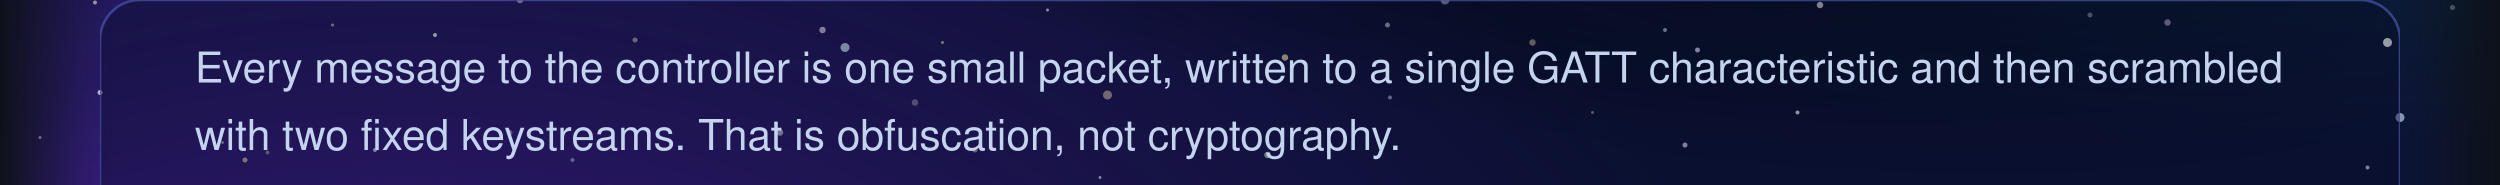
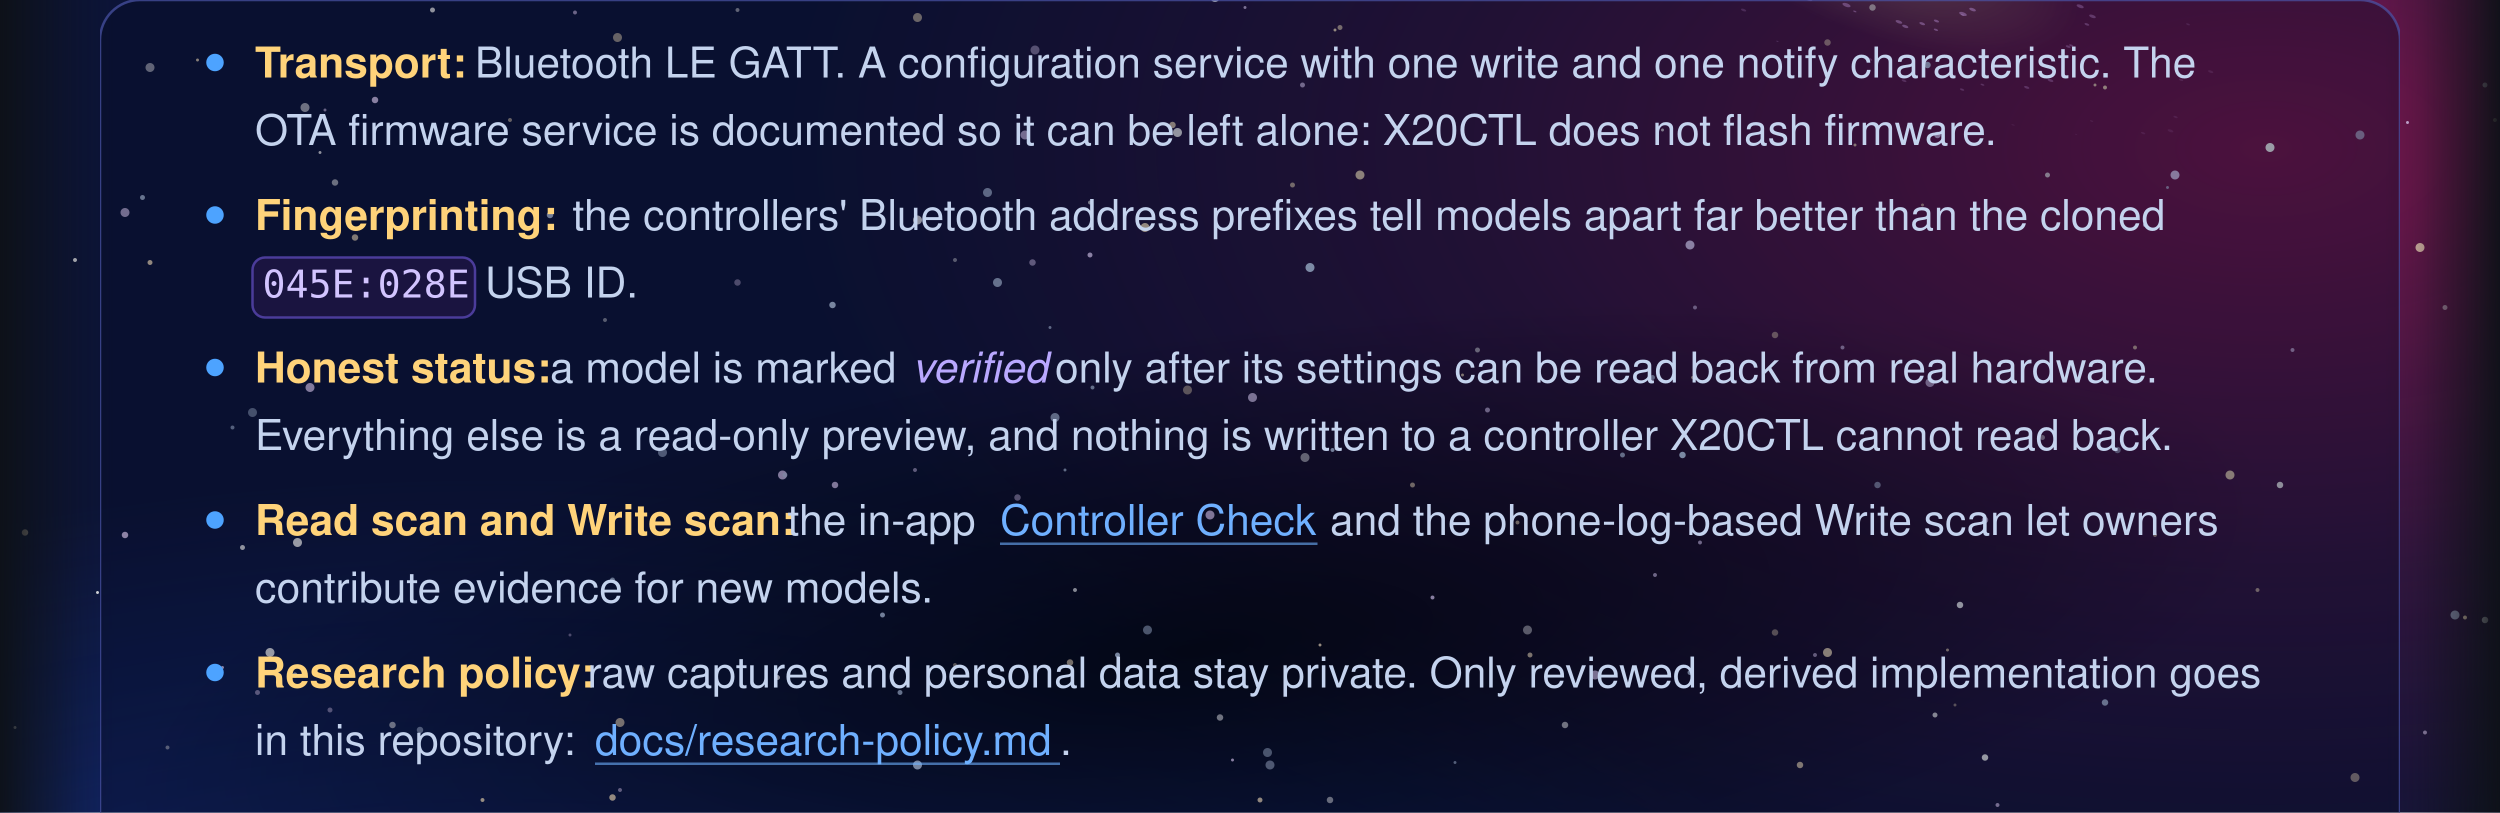
- <svg xmlns="http://www.w3.org/2000/svg" viewBox="0 0 1000 74" width="1000" height="74" role="img" aria-label="Every message to the controller is one small packet, written to a single GATT characteristic and then scrambled with two fixed keystreams. That is obfuscation, not cryptography.">
+ <svg xmlns="http://www.w3.org/2000/svg" viewBox="0 0 1000 325" width="1000" height="325" role="img" aria-label="Transport: Bluetooth LE GATT. A configuration service with one write and one notify characteristic. The OTA firmware service is documented so it can be left alone: X20CTL does not flash firmware.; Fingerprinting: the controllers' Bluetooth address prefixes tell models apart far better than the clone">
  <defs>
    <radialGradient id="nbK">
      <stop offset="0" stop-color="#000" stop-opacity=".8" />
      <stop offset="1" stop-color="#000" stop-opacity="0" />
    </radialGradient>
    <radialGradient id="nbC">
      <stop offset="0" stop-color="#fff7e0" stop-opacity=".95" />
      <stop offset=".35" stop-color="#ffd9a0" stop-opacity=".35" />
      <stop offset="1" stop-color="#ffd9a0" stop-opacity="0" />
    </radialGradient>
    <radialGradient id="nb0d9488">
      <stop offset="0" stop-color="#0d9488" stop-opacity="1" />
      <stop offset=".55" stop-color="#0d9488" stop-opacity=".35" />
      <stop offset="1" stop-color="#0d9488" stop-opacity="0" />
    </radialGradient>
    <radialGradient id="nb1d4ed8">
      <stop offset="0" stop-color="#1d4ed8" stop-opacity="1" />
      <stop offset=".55" stop-color="#1d4ed8" stop-opacity=".35" />
      <stop offset="1" stop-color="#1d4ed8" stop-opacity="0" />
    </radialGradient>
    <radialGradient id="nb2563eb">
      <stop offset="0" stop-color="#2563eb" stop-opacity="1" />
      <stop offset=".55" stop-color="#2563eb" stop-opacity=".35" />
      <stop offset="1" stop-color="#2563eb" stop-opacity="0" />
    </radialGradient>
    <radialGradient id="nb6d28d9">
      <stop offset="0" stop-color="#6d28d9" stop-opacity="1" />
      <stop offset=".55" stop-color="#6d28d9" stop-opacity=".35" />
      <stop offset="1" stop-color="#6d28d9" stop-opacity="0" />
    </radialGradient>
    <radialGradient id="nb7c3aed">
      <stop offset="0" stop-color="#7c3aed" stop-opacity="1" />
      <stop offset=".55" stop-color="#7c3aed" stop-opacity=".35" />
      <stop offset="1" stop-color="#7c3aed" stop-opacity="0" />
    </radialGradient>
    <radialGradient id="nbbe185d">
      <stop offset="0" stop-color="#be185d" stop-opacity="1" />
      <stop offset=".55" stop-color="#be185d" stop-opacity=".35" />
      <stop offset="1" stop-color="#be185d" stop-opacity="0" />
    </radialGradient>
    <radialGradient id="nbdb2777">
      <stop offset="0" stop-color="#db2777" stop-opacity="1" />
      <stop offset=".55" stop-color="#db2777" stop-opacity=".35" />
      <stop offset="1" stop-color="#db2777" stop-opacity="0" />
    </radialGradient>
    <linearGradient id="bg_hbar" x1="0" y1="0" x2="0" y2="1">
      <stop offset="0" stop-color="#22d3ee" />
      <stop offset="1" stop-color="#8b5cf6" />
    </linearGradient>
    <clipPath id="bg_clip">
-       <path d="M0 0 H1000 V74 H0 V0 Z" />
+       <path d="M0 0 H1000 V325 H0 V0 Z" />
    </clipPath>
  </defs>
  <style>.da{animation:da 38s ease-in-out infinite alternate}.db{animation:db 46s ease-in-out infinite alternate}.dc{animation:dc 52s ease-in-out infinite alternate}@keyframes da{to{transform:translate(60px,26px)}}@keyframes db{to{transform:translate(-70px,34px)}}@keyframes dc{to{transform:translate(44px,-46px)}}.gr{animation:gr 140s linear infinite}@keyframes gr{to{transform:rotate(360deg)}}.t0{animation:tw 3s ease-in-out infinite}.t1{animation:tw 4.5s ease-in-out infinite;animation-delay:-1.2s}.t2{animation:tw 6s ease-in-out infinite;animation-delay:-3s}@keyframes tw{50%{opacity:.15}}.shs{animation:shs 11s linear infinite}@keyframes shs{0%,80%{transform:translate(0,0);opacity:0}82%{opacity:1}94%{transform:translate(300px,140px);opacity:0}100%{opacity:0}}.t{font-family:-apple-system,"Segoe UI",Helvetica,Arial,sans-serif}.mo{font-family:ui-monospace,SFMono-Regular,Consolas,Menlo,monospace}@media (prefers-reduced-motion:reduce){*{animation:none!important}}</style>
-   <path d="M0 0 H1000 V74 H0 V0 Z" fill="#0c1438" />
+   <path d="M0 0 H1000 V325 H0 V0 Z" fill="#0c1438" />
  <g clip-path="url(#bg_clip)">
+     <g class="dc">
+       <ellipse cx="902" cy="60" rx="585" ry="310" fill="url(#nbbe185d)" opacity="0.62" />
+     </g>
    <g class="da">
-       <ellipse cx="909" cy="-253" rx="595" ry="310" fill="url(#nb0d9488)" opacity="0.589" />
+       <ellipse cx="200" cy="500" rx="600" ry="310" fill="url(#nb1d4ed8)" opacity="0.853" />
    </g>
-     <g class="db">
-       <ellipse cx="164" cy="187" rx="543" ry="310" fill="url(#nb6d28d9)" opacity="0.853" />
+     <ellipse cx="480" cy="260" rx="430" ry="125" fill="url(#nbK)" transform="rotate(-8 480 260)" />
+     <circle cx="731" cy="261" r="1.8" fill="#ffe9c4" opacity="0.86" class="t2" />
+     <circle cx="968" cy="99" r="1.8" fill="#ffe9c4" opacity="0.75" />
+     <circle cx="784" cy="242" r="1.3" fill="#ffffff" opacity="0.93" class="t2" />
+     <circle cx="157" cy="290" r="1.3" fill="#ffffff" opacity="0.67" />
+     <circle cx="862" cy="214" r="0.8" fill="#ffe9c4" opacity="0.59" />
+     <circle cx="524" cy="107" r="1.8" fill="#cfe3ff" opacity="0.99" class="t1" />
+     <circle cx="771" cy="26" r="1.3" fill="#cfe3ff" opacity="0.83" class="t0" />
+     <circle cx="353" cy="246" r="1.0" fill="#cfe3ff" opacity="0.89" class="t0" />
+     <circle cx="118" cy="270" r="1.0" fill="#ffffff" opacity="0.84" class="t1" />
+     <circle cx="507" cy="301" r="1.8" fill="#cfe3ff" opacity="0.56" />
+     <circle cx="565" cy="194" r="1.0" fill="#ffe9c4" opacity="0.68" />
+     <circle cx="676" cy="269" r="1.0" fill="#cfe3ff" opacity="0.79" class="t1" />
+     <circle cx="313" cy="190" r="1.8" fill="#e9d5ff" opacity="0.90" class="t2" />
+     <circle cx="678" cy="123" r="0.8" fill="#e9d5ff" opacity="0.66" />
+     <circle cx="50" cy="214" r="1.3" fill="#e9d5ff" opacity="0.99" class="t2" />
+     <circle cx="870" cy="70" r="1.8" fill="#e9d5ff" opacity="0.91" class="t0" />
+     <circle cx="399" cy="294" r="1.0" fill="#e9d5ff" opacity="0.66" />
+     <circle cx="382" cy="266" r="0.8" fill="#ffe9c4" opacity="0.54" />
+     <circle cx="340" cy="53" r="0.8" fill="#cfe3ff" opacity="0.68" />
+     <circle cx="794" cy="208" r="1.3" fill="#e9d5ff" opacity="0.73" />
+     <circle cx="471" cy="53" r="1.8" fill="#ffffff" opacity="0.93" class="t1" />
+     <circle cx="484" cy="206" r="1.8" fill="#e9d5ff" opacity="0.88" class="t0" />
+     <circle cx="649" cy="182" r="1.0" fill="#cfe3ff" opacity="0.75" />
+     <circle cx="847" cy="180" r="1.3" fill="#cfe3ff" opacity="0.53" />
+     <circle cx="942" cy="311" r="1.8" fill="#ffe9c4" opacity="0.58" />
+     <circle cx="986" cy="247" r="0.8" fill="#ffe9c4" opacity="0.93" class="t1" />
+     <circle cx="774" cy="286" r="1.0" fill="#ffffff" opacity="0.83" class="t0" />
+     <circle cx="607" cy="209" r="0.8" fill="#ffe9c4" opacity="0.67" />
+     <circle cx="751" cy="194" r="1.3" fill="#cfe3ff" opacity="0.57" />
+     <circle cx="488" cy="287" r="1.3" fill="#ffffff" opacity="0.71" />
+     <circle cx="407" cy="199" r="1.3" fill="#e9d5ff" opacity="0.56" />
+     <circle cx="726" cy="262" r="0.8" fill="#e9d5ff" opacity="0.65" />
+     <circle cx="382" cy="104" r="0.8" fill="#ffffff" opacity="0.53" />
+     <circle cx="819" cy="70" r="1.0" fill="#ffffff" opacity="0.76" />
+     <circle cx="769" cy="82" r="0.6" fill="#ffe9c4" opacity="0.62" />
+     <circle cx="775" cy="54" r="1.3" fill="#e9d5ff" opacity="0.84" class="t2" />
+     <circle cx="475" cy="156" r="1.8" fill="#ffe9c4" opacity="0.54" />
+     <circle cx="677" cy="151" r="0.6" fill="#ffe9c4" opacity="0.66" />
+     <circle cx="970" cy="293" r="0.8" fill="#e9d5ff" opacity="0.60" />
+     <circle cx="436" cy="102" r="1.0" fill="#e9d5ff" opacity="0.98" class="t0" />
+     <circle cx="150" cy="40" r="1.3" fill="#e9d5ff" opacity="0.96" class="t1" />
+     <circle cx="395" cy="77" r="1.8" fill="#cfe3ff" opacity="0.70" />
+     <circle cx="842" cy="281" r="1.3" fill="#cfe3ff" opacity="0.78" class="t1" />
+     <circle cx="533" cy="180" r="0.8" fill="#cfe3ff" opacity="0.89" class="t2" />
+     <circle cx="60" cy="105" r="1.0" fill="#ffe9c4" opacity="0.93" class="t2" />
+     <circle cx="39" cy="237" r="0.6" fill="#ffffff" opacity="0.87" class="t1" />
+     <circle cx="245" cy="232" r="1.0" fill="#cfe3ff" opacity="0.76" />
+     <circle cx="665" cy="52" r="0.6" fill="#ffffff" opacity="0.76" />
+     <circle cx="86" cy="210" r="1.3" fill="#e9d5ff" opacity="0.54" />
+     <circle cx="247" cy="15" r="1.8" fill="#ffe9c4" opacity="0.64" />
+     <circle cx="867" cy="75" r="0.6" fill="#cfe3ff" opacity="0.62" />
+     <circle cx="130" cy="44" r="0.6" fill="#e9d5ff" opacity="0.72" />
+     <circle cx="413" cy="105" r="1.3" fill="#e9d5ff" opacity="0.63" />
+     <circle cx="903" cy="236" r="0.8" fill="#ffe9c4" opacity="0.64" />
+     <circle cx="817" cy="175" r="1.0" fill="#ffffff" opacity="0.52" />
+     <circle cx="982" cy="246" r="1.8" fill="#cfe3ff" opacity="0.65" />
+     <circle cx="528" cy="258" r="0.6" fill="#ffe9c4" opacity="0.96" class="t2" />
+     <circle cx="493" cy="304" r="0.6" fill="#e9d5ff" opacity="0.98" class="t0" />
+     <circle cx="50" cy="85" r="1.8" fill="#e9d5ff" opacity="0.79" class="t1" />
+     <circle cx="731" cy="17" r="1.3" fill="#ffe9c4" opacity="0.56" />
+     <circle cx="591" cy="140" r="1.0" fill="#ffffff" opacity="0.60" />
+     <circle cx="228" cy="254" r="0.6" fill="#e9d5ff" opacity="0.51" />
+     <circle cx="101" cy="165" r="1.8" fill="#cfe3ff" opacity="0.51" />
+     <circle cx="366" cy="188" r="0.8" fill="#e9d5ff" opacity="0.65" />
+     <circle cx="638" cy="270" r="1.8" fill="#e9d5ff" opacity="0.83" class="t2" />
+     <circle cx="360" cy="277" r="1.0" fill="#cfe3ff" opacity="0.79" class="t1" />
+     <circle cx="799" cy="322" r="0.8" fill="#e9d5ff" opacity="0.80" class="t2" />
+     <circle cx="426" cy="188" r="0.6" fill="#cfe3ff" opacity="0.74" />
+     <circle cx="994" cy="248" r="1.3" fill="#ffffff" opacity="0.94" class="t0" />
+     <circle cx="661" cy="151" r="1.0" fill="#cfe3ff" opacity="0.68" />
+     <circle cx="6" cy="291" r="0.6" fill="#ffffff" opacity="0.85" class="t0" />
+     <circle cx="994" cy="34" r="1.0" fill="#ffffff" opacity="0.67" />
+     <circle cx="142" cy="95" r="1.3" fill="#ffe9c4" opacity="0.81" class="t1" />
+     <circle cx="842" cy="35" r="0.8" fill="#ffe9c4" opacity="0.87" class="t1" />
+     <circle cx="168" cy="292" r="1.3" fill="#cfe3ff" opacity="0.59" />
+     <circle cx="93" cy="171" r="0.8" fill="#cfe3ff" opacity="0.64" />
+     <circle cx="119" cy="217" r="1.8" fill="#ffffff" opacity="0.98" class="t2" />
+     <circle cx="848" cy="206" r="0.6" fill="#cfe3ff" opacity="0.81" class="t2" />
+     <circle cx="30" cy="104" r="0.8" fill="#ffffff" opacity="0.79" class="t0" />
+     <circle cx="892" cy="190" r="1.8" fill="#ffe9c4" opacity="0.83" class="t0" />
+     <circle cx="193" cy="320" r="0.8" fill="#ffe9c4" opacity="0.97" class="t0" />
+     <circle cx="122" cy="43" r="1.8" fill="#ffffff" opacity="0.68" />
+     <circle cx="680" cy="217" r="0.8" fill="#e9d5ff" opacity="0.76" />
+     <circle cx="501" cy="159" r="1.8" fill="#e9d5ff" opacity="0.85" class="t0" />
+     <circle cx="367" cy="306" r="1.8" fill="#cfe3ff" opacity="0.95" class="t0" />
+     <circle cx="428" cy="265" r="1.3" fill="#ffe9c4" opacity="0.74" />
+     <circle cx="532" cy="320" r="1.3" fill="#ffffff" opacity="0.65" />
+     <circle cx="749" cy="3" r="1.3" fill="#ffffff" opacity="0.70" />
+     <circle cx="414" cy="20" r="1.8" fill="#e9d5ff" opacity="0.55" />
+     <circle cx="57" cy="79" r="1.0" fill="#cfe3ff" opacity="0.80" class="t2" />
+     <circle cx="134" cy="73" r="1.3" fill="#ffffff" opacity="0.67" />
+     <circle cx="998" cy="48" r="0.8" fill="#ffe9c4" opacity="0.88" class="t1" />
+     <circle cx="854" cy="139" r="0.8" fill="#ffe9c4" opacity="0.70" />
+     <circle cx="486" cy="-1" r="1.8" fill="#ffffff" opacity="1.00" class="t0" />
+     <circle cx="242" cy="128" r="0.8" fill="#ffffff" opacity="0.54" />
+     <circle cx="459" cy="252" r="1.8" fill="#cfe3ff" opacity="0.58" />
+     <circle cx="204" cy="48" r="0.8" fill="#ffe9c4" opacity="0.63" />
+     <circle cx="858" cy="90" r="0.8" fill="#e9d5ff" opacity="0.94" class="t0" />
+     <circle cx="908" cy="59" r="1.8" fill="#ffffff" opacity="0.99" class="t1" />
+     <circle cx="437" cy="155" r="0.8" fill="#cfe3ff" opacity="0.76" />
+     <circle cx="108" cy="261" r="1.8" fill="#ffffff" opacity="0.97" class="t0" />
+     <circle cx="710" cy="134" r="1.3" fill="#ffe9c4" opacity="0.54" />
+     <circle cx="838" cy="34" r="0.6" fill="#ffe9c4" opacity="0.83" class="t2" />
+     <circle cx="779" cy="260" r="0.6" fill="#ffe9c4" opacity="0.71" />
+     <circle cx="295" cy="113" r="1.3" fill="#e9d5ff" opacity="0.51" />
+     <circle cx="944" cy="54" r="1.8" fill="#cfe3ff" opacity="0.62" />
+     <circle cx="173" cy="4" r="1.0" fill="#ffffff" opacity="0.92" class="t0" />
+     <circle cx="963" cy="49" r="0.6" fill="#e9d5ff" opacity="0.81" class="t2" />
+     <circle cx="447" cy="262" r="1.0" fill="#cfe3ff" opacity="0.95" class="t0" />
+     <circle cx="504" cy="320" r="1.0" fill="#ffe9c4" opacity="0.93" class="t1" />
+     <circle cx="710" cy="253" r="1.3" fill="#ffe9c4" opacity="0.50" />
+     <circle cx="534" cy="12" r="0.6" fill="#ffe9c4" opacity="0.94" class="t1" />
+     <circle cx="611" cy="252" r="1.8" fill="#ffffff" opacity="0.55" />
+     <circle cx="676" cy="98" r="1.8" fill="#e9d5ff" opacity="0.96" class="t2" />
+     <circle cx="295" cy="4" r="0.8" fill="#ffffff" opacity="0.59" />
+     <circle cx="128" cy="61" r="0.6" fill="#ffffff" opacity="0.90" class="t1" />
+     <circle cx="458" cy="91" r="1.8" fill="#ffe9c4" opacity="0.94" class="t1" />
+     <circle cx="333" cy="122" r="1.3" fill="#cfe3ff" opacity="0.94" class="t1" />
+     <circle cx="79" cy="24" r="0.6" fill="#ffe9c4" opacity="0.87" class="t1" />
+     <circle cx="498" cy="3" r="0.6" fill="#e9d5ff" opacity="0.84" class="t1" />
+     <circle cx="582" cy="305" r="0.6" fill="#cfe3ff" opacity="0.64" />
+     <circle cx="536" cy="11" r="1.0" fill="#ffe9c4" opacity="0.71" />
+     <circle cx="978" cy="123" r="1.0" fill="#ffffff" opacity="0.50" />
+     <circle cx="124" cy="155" r="1.8" fill="#e9d5ff" opacity="0.91" class="t0" />
+     <circle cx="720" cy="306" r="1.3" fill="#ffe9c4" opacity="0.80" class="t2" />
+     <circle cx="595" cy="164" r="1.0" fill="#e9d5ff" opacity="0.72" />
+     <circle cx="334" cy="194" r="1.3" fill="#e9d5ff" opacity="0.89" class="t0" />
+     <circle cx="314" cy="190" r="1.0" fill="#cfe3ff" opacity="0.51" />
+     <circle cx="585" cy="150" r="0.6" fill="#ffe9c4" opacity="0.77" />
+     <circle cx="430" cy="236" r="0.8" fill="#ffffff" opacity="0.85" class="t0" />
+     <circle cx="97" cy="219" r="1.0" fill="#ffffff" opacity="0.92" class="t0" />
+     <circle cx="522" cy="183" r="1.8" fill="#ffffff" opacity="0.60" />
+     <circle cx="67" cy="299" r="0.8" fill="#ffffff" opacity="0.53" />
+     <circle cx="912" cy="194" r="1.3" fill="#ffffff" opacity="0.89" class="t0" />
+     <circle cx="521" cy="34" r="1.0" fill="#e9d5ff" opacity="0.76" />
+     <circle cx="469" cy="50" r="1.3" fill="#ffe9c4" opacity="0.83" class="t0" />
+     <circle cx="410" cy="54" r="1.8" fill="#e9d5ff" opacity="0.80" class="t2" />
+     <circle cx="737" cy="139" r="0.8" fill="#e9d5ff" opacity="0.69" />
+     <circle cx="248" cy="289" r="1.8" fill="#ffe9c4" opacity="0.75" />
+     <circle cx="220" cy="86" r="1.3" fill="#cfe3ff" opacity="0.86" class="t2" />
+     <circle cx="794" cy="303" r="1.3" fill="#ffffff" opacity="0.96" class="t1" />
+     <circle cx="245" cy="319" r="1.3" fill="#ffe9c4" opacity="0.95" class="t0" />
+     <circle cx="612" cy="262" r="1.0" fill="#ffe9c4" opacity="0.78" class="t1" />
+     <circle cx="367" cy="7" r="1.8" fill="#ffe9c4" opacity="0.66" />
+     <circle cx="311" cy="271" r="1.0" fill="#ffffff" opacity="0.87" class="t2" />
+     <circle cx="422" cy="167" r="1.8" fill="#cfe3ff" opacity="0.72" />
+     <circle cx="256" cy="268" r="1.8" fill="#ffffff" opacity="0.53" />
+     <circle cx="265" cy="181" r="1.8" fill="#cfe3ff" opacity="0.59" />
+     <circle cx="573" cy="239" r="0.8" fill="#e9d5ff" opacity="0.95" class="t2" />
+     <circle cx="89" cy="267" r="0.6" fill="#e9d5ff" opacity="0.97" class="t1" />
+     <circle cx="436" cy="81" r="0.8" fill="#ffffff" opacity="0.75" />
+     <circle cx="544" cy="70" r="1.8" fill="#ffe9c4" opacity="0.88" class="t0" />
+     <circle cx="399" cy="113" r="1.8" fill="#cfe3ff" opacity="0.78" class="t2" />
+     <circle cx="742" cy="58" r="0.6" fill="#ffe9c4" opacity="0.78" class="t1" />
+     <circle cx="782" cy="282" r="0.6" fill="#ffe9c4" opacity="0.51" />
+     <circle cx="10" cy="213" r="1.3" fill="#ffe9c4" opacity="0.62" />
+     <circle cx="367" cy="88" r="1.8" fill="#ffffff" opacity="0.90" class="t2" />
+     <circle cx="673" cy="182" r="1.3" fill="#cfe3ff" opacity="0.97" class="t0" />
+     <circle cx="517" cy="74" r="1.0" fill="#ffe9c4" opacity="0.69" />
+     <circle cx="420" cy="131" r="0.6" fill="#cfe3ff" opacity="0.72" />
+     <circle cx="248" cy="316" r="0.8" fill="#e9d5ff" opacity="0.66" />
+     <circle cx="230" cy="5" r="0.8" fill="#e9d5ff" opacity="0.73" />
+     <circle cx="508" cy="306" r="1.8" fill="#cfe3ff" opacity="0.59" />
+     <circle cx="772" cy="153" r="1.8" fill="#e9d5ff" opacity="0.71" />
+     <circle cx="132" cy="284" r="1.0" fill="#e9d5ff" opacity="0.57" />
+     <circle cx="60" cy="27" r="1.8" fill="#ffffff" opacity="0.59" />
+     <circle cx="662" cy="230" r="0.8" fill="#e9d5ff" opacity="0.74" />
+     <circle cx="917" cy="140" r="0.8" fill="#e9d5ff" opacity="0.69" />
+     <circle cx="103" cy="277" r="1.0" fill="#e9d5ff" opacity="0.60" />
+     <circle cx="626" cy="290" r="1.3" fill="#ffffff" opacity="0.70" />
+     <g transform="translate(753 -20) rotate(20) scale(1 .42)">
+       <circle r="82" fill="url(#nbC)" opacity=".7" />
+       <g class="gr">
+         <circle cx="0" cy="0" r="1.8" fill="#f0abfc" opacity="0.95" />
+         <circle cx="2" cy="0" r="1.1" fill="#f0abfc" opacity="0.94" />
+         <circle cx="4" cy="1" r="1.4" fill="#f0abfc" opacity="0.93" />
+         <circle cx="6" cy="2" r="2.0" fill="#f0abfc" opacity="0.91" />
+         <circle cx="7" cy="5" r="0.9" fill="#f0abfc" opacity="0.90" />
+         <circle cx="9" cy="7" r="1.6" fill="#f0abfc" opacity="0.89" />
+         <circle cx="7" cy="9" r="1.2" fill="#f0abfc" opacity="0.88" />
+         <circle cx="6" cy="14" r="1.5" fill="#f0abfc" opacity="0.86" />
+         <circle cx="4" cy="17" r="1.5" fill="#f0abfc" opacity="0.85" />
+         <circle cx="6" cy="17" r="1.7" fill="#f0abfc" opacity="0.84" />
+         <circle cx="2" cy="22" r="1.7" fill="#f0abfc" opacity="0.83" />
+         <circle cx="-6" cy="22" r="1.9" fill="#f0abfc" opacity="0.82" />
+         <circle cx="-9" cy="25" r="0.9" fill="#f0abfc" opacity="0.80" />
+         <circle cx="-13" cy="24" r="1.9" fill="#f0abfc" opacity="0.79" />
+         <circle cx="-19" cy="21" r="1.2" fill="#f0abfc" opacity="0.78" />
+         <circle cx="-19" cy="26" r="1.0" fill="#f0abfc" opacity="0.77" />
+         <circle cx="-26" cy="19" r="0.9" fill="#f0abfc" opacity="0.76" />
+         <circle cx="-29" cy="18" r="1.1" fill="#f0abfc" opacity="0.74" />
+         <circle cx="-39" cy="10" r="0.9" fill="#f0abfc" opacity="0.73" />
+         <circle cx="-39" cy="17" r="1.8" fill="#f0abfc" opacity="0.72" />
+         <circle cx="-40" cy="2" r="0.9" fill="#f0abfc" opacity="0.71" />
+         <circle cx="-47" cy="-10" r="0.7" fill="#f0abfc" opacity="0.69" />
+         <circle cx="-46" cy="-5" r="1.0" fill="#f0abfc" opacity="0.68" />
+         <circle cx="-43" cy="-21" r="1.5" fill="#f0abfc" opacity="0.67" />
+         <circle cx="-47" cy="-20" r="1.7" fill="#f0abfc" opacity="0.66" />
+         <circle cx="-37" cy="-34" r="0.8" fill="#f0abfc" opacity="0.65" />
+         <circle cx="-35" cy="-42" r="1.0" fill="#f0abfc" opacity="0.63" />
+         <circle cx="-33" cy="-48" r="1.7" fill="#f0abfc" opacity="0.62" />
+         <circle cx="-31" cy="-52" r="0.9" fill="#f0abfc" opacity="0.61" />
+         <circle cx="-17" cy="-62" r="0.8" fill="#f0abfc" opacity="0.60" />
+         <circle cx="-9" cy="-65" r="0.6" fill="#f0abfc" opacity="0.59" />
+         <circle cx="8" cy="-65" r="1.1" fill="#f0abfc" opacity="0.57" />
+         <circle cx="15" cy="-70" r="0.7" fill="#f0abfc" opacity="0.56" />
+         <circle cx="21" cy="-62" r="1.0" fill="#f0abfc" opacity="0.55" />
+         <circle cx="27" cy="-61" r="0.9" fill="#f0abfc" opacity="0.54" />
+         <circle cx="44" cy="-63" r="1.5" fill="#f0abfc" opacity="0.53" />
+         <circle cx="52" cy="-57" r="1.3" fill="#f0abfc" opacity="0.51" />
+         <circle cx="75" cy="-39" r="1.6" fill="#f0abfc" opacity="0.50" />
+         <circle cx="65" cy="-40" r="1.5" fill="#f0abfc" opacity="0.49" />
+         <circle cx="73" cy="-38" r="1.3" fill="#f0abfc" opacity="0.48" />
+         <circle cx="82" cy="-14" r="1.5" fill="#f0abfc" opacity="0.46" />
+         <circle cx="88" cy="-9" r="1.4" fill="#f0abfc" opacity="0.45" />
+         <circle cx="87" cy="-0" r="1.0" fill="#f0abfc" opacity="0.44" />
+         <circle cx="83" cy="26" r="1.0" fill="#f0abfc" opacity="0.43" />
+         <circle cx="84" cy="24" r="0.9" fill="#f0abfc" opacity="0.42" />
+         <circle cx="92" cy="45" r="0.8" fill="#f0abfc" opacity="0.40" />
+         <circle cx="81" cy="62" r="1.2" fill="#f0abfc" opacity="0.39" />
+         <circle cx="73" cy="76" r="1.1" fill="#f0abfc" opacity="0.38" />
+         <circle cx="56" cy="88" r="0.8" fill="#f0abfc" opacity="0.37" />
+         <circle cx="49" cy="99" r="0.9" fill="#f0abfc" opacity="0.35" />
+         <circle cx="8" cy="101" r="0.6" fill="#f0abfc" opacity="0.34" />
+         <circle cx="26" cy="110" r="1.0" fill="#f0abfc" opacity="0.33" />
+         <circle cx="10" cy="102" r="1.2" fill="#f0abfc" opacity="0.32" />
+         <circle cx="-27" cy="116" r="0.5" fill="#f0abfc" opacity="0.31" />
+         <circle cx="-44" cy="99" r="1.1" fill="#f0abfc" opacity="0.29" />
+         <circle cx="-65" cy="100" r="0.7" fill="#f0abfc" opacity="0.28" />
+         <circle cx="-84" cy="74" r="0.5" fill="#f0abfc" opacity="0.27" />
+         <circle cx="-90" cy="70" r="0.5" fill="#f0abfc" opacity="0.26" />
+         <circle cx="-105" cy="70" r="1.2" fill="#f0abfc" opacity="0.25" />
+         <circle cx="-110" cy="39" r="1.0" fill="#f0abfc" opacity="0.23" />
+         <circle cx="-119" cy="17" r="1.1" fill="#f0abfc" opacity="0.22" />
+         <circle cx="-123" cy="25" r="0.5" fill="#f0abfc" opacity="0.21" />
+         <circle cx="-131" cy="-17" r="1.2" fill="#f0abfc" opacity="0.20" />
+         <circle cx="-125" cy="-22" r="0.6" fill="#f0abfc" opacity="0.18" />
+         <circle cx="-141" cy="-37" r="0.6" fill="#f0abfc" opacity="0.17" />
+         <circle cx="-127" cy="-46" r="0.5" fill="#f0abfc" opacity="0.16" />
+         <circle cx="-117" cy="-83" r="0.9" fill="#f0abfc" opacity="0.15" />
+         <circle cx="-104" cy="-85" r="0.8" fill="#f0abfc" opacity="0.14" />
+         <circle cx="-75" cy="-122" r="0.9" fill="#f0abfc" opacity="0.12" />
+         <circle cx="-43" cy="-132" r="0.6" fill="#f0abfc" opacity="0.11" />
+         <circle cx="-0" cy="0" r="2.0" fill="#f0abfc" opacity="0.95" />
+         <circle cx="-2" cy="-0" r="1.3" fill="#f0abfc" opacity="0.94" />
+         <circle cx="-4" cy="-2" r="1.1" fill="#f0abfc" opacity="0.93" />
+         <circle cx="-6" cy="-2" r="1.2" fill="#f0abfc" opacity="0.91" />
+         <circle cx="-6" cy="-6" r="1.6" fill="#f0abfc" opacity="0.90" />
+         <circle cx="-8" cy="-8" r="0.9" fill="#f0abfc" opacity="0.89" />
+         <circle cx="-7" cy="-11" r="0.9" fill="#f0abfc" opacity="0.88" />
+         <circle cx="-7" cy="-14" r="1.5" fill="#f0abfc" opacity="0.86" />
+         <circle cx="-9" cy="-16" r="1.2" fill="#f0abfc" opacity="0.85" />
+         <circle cx="-3" cy="-20" r="1.0" fill="#f0abfc" opacity="0.84" />
+         <circle cx="-2" cy="-21" r="0.8" fill="#f0abfc" opacity="0.83" />
+         <circle cx="-1" cy="-24" r="1.2" fill="#f0abfc" opacity="0.82" />
+         <circle cx="9" cy="-22" r="1.1" fill="#f0abfc" opacity="0.80" />
+         <circle cx="9" cy="-28" r="1.7" fill="#f0abfc" opacity="0.79" />
+         <circle cx="19" cy="-23" r="0.8" fill="#f0abfc" opacity="0.78" />
+         <circle cx="19" cy="-24" r="0.7" fill="#f0abfc" opacity="0.77" />
+         <circle cx="26" cy="-21" r="0.8" fill="#f0abfc" opacity="0.76" />
+         <circle cx="33" cy="-20" r="1.8" fill="#f0abfc" opacity="0.74" />
+         <circle cx="33" cy="-14" r="1.6" fill="#f0abfc" opacity="0.73" />
+         <circle cx="38" cy="-15" r="0.8" fill="#f0abfc" opacity="0.72" />
+         <circle cx="43" cy="4" r="1.2" fill="#f0abfc" opacity="0.71" />
+         <circle cx="45" cy="-1" r="1.8" fill="#f0abfc" opacity="0.69" />
+         <circle cx="44" cy="8" r="1.2" fill="#f0abfc" opacity="0.68" />
+         <circle cx="42" cy="24" r="1.4" fill="#f0abfc" opacity="0.67" />
+         <circle cx="39" cy="31" r="1.6" fill="#f0abfc" opacity="0.66" />
+         <circle cx="39" cy="32" r="0.7" fill="#f0abfc" opacity="0.65" />
+         <circle cx="30" cy="46" r="1.1" fill="#f0abfc" opacity="0.63" />
+         <circle cx="25" cy="53" r="1.2" fill="#f0abfc" opacity="0.62" />
+         <circle cx="31" cy="54" r="0.9" fill="#f0abfc" opacity="0.61" />
+         <circle cx="19" cy="61" r="1.3" fill="#f0abfc" opacity="0.60" />
+         <circle cx="16" cy="59" r="1.4" fill="#f0abfc" opacity="0.59" />
+         <circle cx="-6" cy="61" r="1.7" fill="#f0abfc" opacity="0.57" />
+         <circle cx="-2" cy="64" r="0.7" fill="#f0abfc" opacity="0.56" />
+         <circle cx="-21" cy="68" r="1.5" fill="#f0abfc" opacity="0.55" />
+         <circle cx="-26" cy="70" r="0.7" fill="#f0abfc" opacity="0.54" />
+         <circle cx="-44" cy="57" r="1.0" fill="#f0abfc" opacity="0.53" />
+         <circle cx="-46" cy="65" r="0.7" fill="#f0abfc" opacity="0.51" />
+         <circle cx="-66" cy="40" r="1.2" fill="#f0abfc" opacity="0.50" />
+         <circle cx="-73" cy="34" r="1.4" fill="#f0abfc" opacity="0.49" />
+         <circle cx="-79" cy="14" r="0.9" fill="#f0abfc" opacity="0.48" />
+         <circle cx="-80" cy="4" r="1.0" fill="#f0abfc" opacity="0.46" />
+         <circle cx="-94" cy="5" r="0.7" fill="#f0abfc" opacity="0.45" />
+         <circle cx="-92" cy="-17" r="1.3" fill="#f0abfc" opacity="0.44" />
+         <circle cx="-98" cy="-10" r="0.9" fill="#f0abfc" opacity="0.43" />
+         <circle cx="-82" cy="-51" r="0.9" fill="#f0abfc" opacity="0.42" />
+         <circle cx="-75" cy="-64" r="0.9" fill="#f0abfc" opacity="0.40" />
+         <circle cx="-67" cy="-72" r="1.2" fill="#f0abfc" opacity="0.39" />
+         <circle cx="-63" cy="-84" r="0.7" fill="#f0abfc" opacity="0.38" />
+         <circle cx="-48" cy="-81" r="1.2" fill="#f0abfc" opacity="0.37" />
+         <circle cx="-30" cy="-106" r="0.6" fill="#f0abfc" opacity="0.35" />
+         <circle cx="-22" cy="-104" r="0.6" fill="#f0abfc" opacity="0.34" />
+         <circle cx="-21" cy="-115" r="1.3" fill="#f0abfc" opacity="0.33" />
+         <circle cx="-2" cy="-117" r="1.1" fill="#f0abfc" opacity="0.32" />
+         <circle cx="22" cy="-113" r="0.7" fill="#f0abfc" opacity="0.31" />
+         <circle cx="32" cy="-101" r="1.1" fill="#f0abfc" opacity="0.29" />
+         <circle cx="65" cy="-103" r="0.9" fill="#f0abfc" opacity="0.28" />
+         <circle cx="72" cy="-91" r="1.1" fill="#f0abfc" opacity="0.27" />
+         <circle cx="88" cy="-86" r="1.1" fill="#f0abfc" opacity="0.26" />
+         <circle cx="105" cy="-71" r="0.5" fill="#f0abfc" opacity="0.25" />
+         <circle cx="116" cy="-64" r="0.6" fill="#f0abfc" opacity="0.23" />
+         <circle cx="107" cy="-49" r="1.1" fill="#f0abfc" opacity="0.22" />
+         <circle cx="125" cy="-33" r="0.8" fill="#f0abfc" opacity="0.21" />
+         <circle cx="130" cy="19" r="0.9" fill="#f0abfc" opacity="0.20" />
+         <circle cx="140" cy="2" r="1.1" fill="#f0abfc" opacity="0.18" />
+         <circle cx="133" cy="54" r="0.9" fill="#f0abfc" opacity="0.17" />
+         <circle cx="123" cy="79" r="0.9" fill="#f0abfc" opacity="0.16" />
+         <circle cx="133" cy="68" r="1.2" fill="#f0abfc" opacity="0.15" />
+         <circle cx="102" cy="85" r="0.7" fill="#f0abfc" opacity="0.14" />
+         <circle cx="98" cy="102" r="0.5" fill="#f0abfc" opacity="0.12" />
+         <circle cx="73" cy="114" r="0.7" fill="#f0abfc" opacity="0.11" />
+       </g>
    </g>
-     <ellipse cx="600" cy="-73" rx="430" ry="125" fill="url(#nbK)" transform="rotate(10 600 -73)" />
-     <circle cx="390" cy="60" r="1.0" fill="#ffe9c4" opacity="0.63" />
-     <circle cx="556" cy="39" r="0.8" fill="#cfe3ff" opacity="0.69" />
-     <circle cx="679" cy="20" r="1.0" fill="#e9d5ff" opacity="0.96" class="t2" />
-     <circle cx="208" cy="0" r="1.3" fill="#e9d5ff" opacity="0.75" />
-     <circle cx="581" cy="26" r="0.8" fill="#ffe9c4" opacity="0.57" />
-     <circle cx="38" cy="1" r="0.8" fill="#ffffff" opacity="0.59" />
-     <circle cx="254" cy="16" r="1.0" fill="#ffe9c4" opacity="0.66" />
-     <circle cx="728" cy="2" r="1.3" fill="#ffffff" opacity="0.80" class="t0" />
-     <circle cx="229" cy="64" r="0.8" fill="#cfe3ff" opacity="0.66" />
-     <circle cx="981" cy="3" r="1.0" fill="#ffffff" opacity="0.52" />
-     <circle cx="150" cy="60" r="0.8" fill="#e9d5ff" opacity="0.94" class="t0" />
-     <circle cx="618" cy="-2" r="0.8" fill="#e9d5ff" opacity="0.96" class="t2" />
-     <circle cx="564" cy="32" r="0.8" fill="#ffe9c4" opacity="0.72" />
-     <circle cx="960" cy="47" r="1.8" fill="#cfe3ff" opacity="0.68" />
-     <circle cx="719" cy="45" r="0.8" fill="#ffffff" opacity="0.93" class="t2" />
-     <circle cx="947" cy="67" r="0.8" fill="#cfe3ff" opacity="0.93" class="t1" />
-     <circle cx="40" cy="37" r="1.0" fill="#ffffff" opacity="0.73" />
-     <circle cx="613" cy="17" r="1.3" fill="#ffe9c4" opacity="0.60" />
-     <circle cx="666" cy="12" r="0.8" fill="#cfe3ff" opacity="0.79" class="t0" />
-     <circle cx="133" cy="10" r="0.6" fill="#ffe9c4" opacity="0.72" />
-     <circle cx="338" cy="19" r="1.8" fill="#cfe3ff" opacity="0.96" class="t2" />
-     <circle cx="16" cy="55" r="0.6" fill="#ffffff" opacity="0.89" class="t0" />
-     <circle cx="637" cy="45" r="0.6" fill="#ffffff" opacity="0.54" />
-     <circle cx="555" cy="10" r="1.0" fill="#ffffff" opacity="0.65" />
-     <circle cx="366" cy="41" r="1.3" fill="#e9d5ff" opacity="0.51" />
-     <circle cx="301" cy="-2" r="1.8" fill="#ffffff" opacity="0.86" class="t2" />
-     <circle cx="419" cy="4" r="0.6" fill="#ffffff" opacity="0.90" class="t1" />
-     <circle cx="514" cy="23" r="1.3" fill="#ffe9c4" opacity="0.88" class="t0" />
-     <circle cx="174" cy="14" r="0.8" fill="#ffffff" opacity="0.96" class="t2" />
-     <circle cx="578" cy="0" r="1.8" fill="#e9d5ff" opacity="0.62" />
-     <circle cx="89" cy="57" r="0.6" fill="#ffffff" opacity="0.59" />
-     <circle cx="955" cy="17" r="1.8" fill="#ffffff" opacity="0.99" class="t2" />
-     <circle cx="836" cy="6" r="1.0" fill="#cfe3ff" opacity="0.51" />
-     <circle cx="674" cy="58" r="1.0" fill="#e9d5ff" opacity="0.94" class="t1" />
-     <circle cx="329" cy="12" r="1.3" fill="#e9d5ff" opacity="0.90" class="t1" />
-     <circle cx="440" cy="71" r="0.6" fill="#cfe3ff" opacity="0.98" class="t2" />
-     <circle cx="312" cy="53" r="1.3" fill="#ffffff" opacity="0.70" />
-     <circle cx="443" cy="38" r="1.8" fill="#ffe9c4" opacity="0.68" />
-     <circle cx="507" cy="62" r="1.3" fill="#ffffff" opacity="0.73" />
-     <circle cx="107" cy="61" r="0.8" fill="#ffe9c4" opacity="0.51" />
-     <circle cx="377" cy="17" r="0.6" fill="#ffe9c4" opacity="0.76" />
-     <circle cx="98" cy="64" r="1.0" fill="#ffe9c4" opacity="0.73" />
-     <circle cx="204" cy="53" r="1.0" fill="#ffe9c4" opacity="0.53" />
-     <circle cx="867" cy="9" r="1.3" fill="#e9d5ff" opacity="0.64" />
  </g>
  <defs>
    <linearGradient id="fdl">
      <stop offset="0" stop-color="#0d1117" stop-opacity="0.95" />
      <stop offset="0.35" stop-color="#0d1117" stop-opacity="0.55" />
      <stop offset="0.7" stop-color="#0d1117" stop-opacity="0.18" />
      <stop offset="1" stop-color="#0d1117" stop-opacity="0" />
    </linearGradient>
    <linearGradient id="fdr" x1="1" x2="0">
      <stop offset="0" stop-color="#0d1117" stop-opacity="0.95" />
      <stop offset="0.35" stop-color="#0d1117" stop-opacity="0.55" />
      <stop offset="0.7" stop-color="#0d1117" stop-opacity="0.18" />
      <stop offset="1" stop-color="#0d1117" stop-opacity="0" />
    </linearGradient>
  </defs>
-   <rect width="46" height="74" fill="url(#fdl)" />
-   <rect x="954" width="46" height="74" fill="url(#fdr)" />
+   <rect width="46" height="325" fill="url(#fdl)" />
+   <rect x="954" width="46" height="325" fill="url(#fdr)" />
  <defs>
    <clipPath id="cc">
-       <rect x="40" y="0" width="920" height="74" />
+       <rect x="40" y="0" width="920" height="325" />
    </clipPath>
  </defs>
  <g clip-path="url(#cc)">
    <g transform="translate(40 0)">
-       <path d="M16 0 H904 A16 16 0 0 1 920 16 V90 H0 V16 A16 16 0 0 1 16 0 Z" fill="#070b24" fill-opacity=".40" stroke="#4a54a8" stroke-opacity=".7" />
+       <path d="M16 0 H904 A16 16 0 0 1 920 16 V341 H0 V16 A16 16 0 0 1 16 0 Z" fill="#070b24" fill-opacity=".40" stroke="#4a54a8" stroke-opacity=".7" />
    </g>
  </g>
-   <text x="78.0" y="33.0" class="t" font-size="17" fill="#c4d3ee" textLength="843.0" lengthAdjust="spacingAndGlyphs">Every message to the controller is one small packet, written to a single GATT characteristic and then scrambled</text>
-   <text x="78.0" y="60.0" class="t" font-size="17" fill="#c4d3ee" textLength="493.0" lengthAdjust="spacingAndGlyphs">with two fixed keystreams. That is obfuscation, not cryptography.</text>
+   <circle cx="86" cy="25" r="3.5" fill="#4da3ff" />
+   <text x="102.0" y="31.0" class="t" font-size="17" font-weight="700" fill="#ffd37a" textLength="83.0" lengthAdjust="spacingAndGlyphs">Transport:</text>
+   <text x="190.0" y="31.0" class="t" font-size="17" fill="#c4d3ee" textLength="697.0" lengthAdjust="spacingAndGlyphs">Bluetooth LE GATT. A configuration service with one write and one notify characteristic. The</text>
+   <text x="102.0" y="58.0" class="t" font-size="17" fill="#c4d3ee" textLength="699.0" lengthAdjust="spacingAndGlyphs">OTA firmware service is documented so it can be left alone: X20CTL does not flash firmware.</text>
+   <circle cx="86" cy="86" r="3.5" fill="#4da3ff" />
+   <text x="102.0" y="92.0" class="t" font-size="17" font-weight="700" fill="#ffd37a" textLength="122.0" lengthAdjust="spacingAndGlyphs">Fingerprinting:</text>
+   <text x="229.0" y="92.0" class="t" font-size="17" fill="#c4d3ee" textLength="655.0" lengthAdjust="spacingAndGlyphs">the controllers' Bluetooth address prefixes tell models apart far better than the cloned</text>
+   <rect x="101.0" y="103.0" width="89.0" height="24" rx="5" fill="#1a1440" stroke="#4b3c9a" />
+   <text x="105.0" y="119.0" class="mo" font-size="15.3" fill="#d2c4ff" textLength="81.0" lengthAdjust="spacingAndGlyphs">045E:028E</text>
+   <text x="194.0" y="119.0" class="t" font-size="17" fill="#c4d3ee" textLength="57.0" lengthAdjust="spacingAndGlyphs">USB ID.</text>
+   <circle cx="86" cy="147" r="3.5" fill="#4da3ff" />
+   <text x="102.0" y="153.0" class="t" font-size="17" font-weight="700" fill="#ffd37a" textLength="113.0" lengthAdjust="spacingAndGlyphs">Honest status:</text>
+   <text x="220.0" y="153.0" class="t" font-size="17" fill="#c4d3ee" textLength="140.0" lengthAdjust="spacingAndGlyphs">a model is marked</text>
+   <text x="365.0" y="153.0" class="t" font-size="17" font-style="italic" fill="#b9a8ff" textLength="52.0" lengthAdjust="spacingAndGlyphs">verified</text>
+   <text x="422.0" y="153.0" class="t" font-size="17" fill="#c4d3ee" textLength="447.0" lengthAdjust="spacingAndGlyphs">only after its settings can be read back from real hardware.</text>
+   <text x="102.0" y="180.0" class="t" font-size="17" fill="#c4d3ee" textLength="777.0" lengthAdjust="spacingAndGlyphs">Everything else is a read-only preview, and nothing is written to a controller X20CTL cannot read back.</text>
+   <circle cx="86" cy="208" r="3.5" fill="#4da3ff" />
+   <text x="102.0" y="214.0" class="t" font-size="17" font-weight="700" fill="#ffd37a" textLength="208.0" lengthAdjust="spacingAndGlyphs">Read scan and Write scan:</text>
+   <text x="315.0" y="214.0" class="t" font-size="17" fill="#c4d3ee" textLength="80.0" lengthAdjust="spacingAndGlyphs">the in-app</text>
+   <text x="400.0" y="214.0" class="t" font-size="17" fill="#6fb0ff" textLength="127.0" lengthAdjust="spacingAndGlyphs">Controller Check</text>
+   <line x1="400.0" x2="527.0" y1="217.5" y2="217.5" stroke="#6fb0ff" stroke-opacity=".6" />
+   <text x="532.0" y="214.0" class="t" font-size="17" fill="#c4d3ee" textLength="364.0" lengthAdjust="spacingAndGlyphs">and the phone-log-based Write scan let owners</text>
+   <text x="102.0" y="241.0" class="t" font-size="17" fill="#c4d3ee" textLength="277.0" lengthAdjust="spacingAndGlyphs">contribute evidence for new models.</text>
+   <circle cx="86" cy="269" r="3.5" fill="#4da3ff" />
+   <text x="102.0" y="275.0" class="t" font-size="17" font-weight="700" fill="#ffd37a" textLength="128.0" lengthAdjust="spacingAndGlyphs">Research policy:</text>
+   <text x="235.0" y="275.0" class="t" font-size="17" fill="#c4d3ee" textLength="680.0" lengthAdjust="spacingAndGlyphs">raw captures and personal data stay private. Only reviewed, derived implementation goes</text>
+   <text x="102.0" y="302.0" class="t" font-size="17" fill="#c4d3ee" textLength="131.0" lengthAdjust="spacingAndGlyphs">in this repository:</text>
+   <text x="238.0" y="302.0" class="t" font-size="17" fill="#6fb0ff" textLength="186.0" lengthAdjust="spacingAndGlyphs">docs/research-policy.md</text>
+   <line x1="238.0" x2="424.0" y1="305.5" y2="305.5" stroke="#6fb0ff" stroke-opacity=".6" />
+   <text x="424.0" y="302.0" class="t" font-size="17" fill="#c4d3ee" textLength="4.0" lengthAdjust="spacingAndGlyphs">.</text>
</svg>
